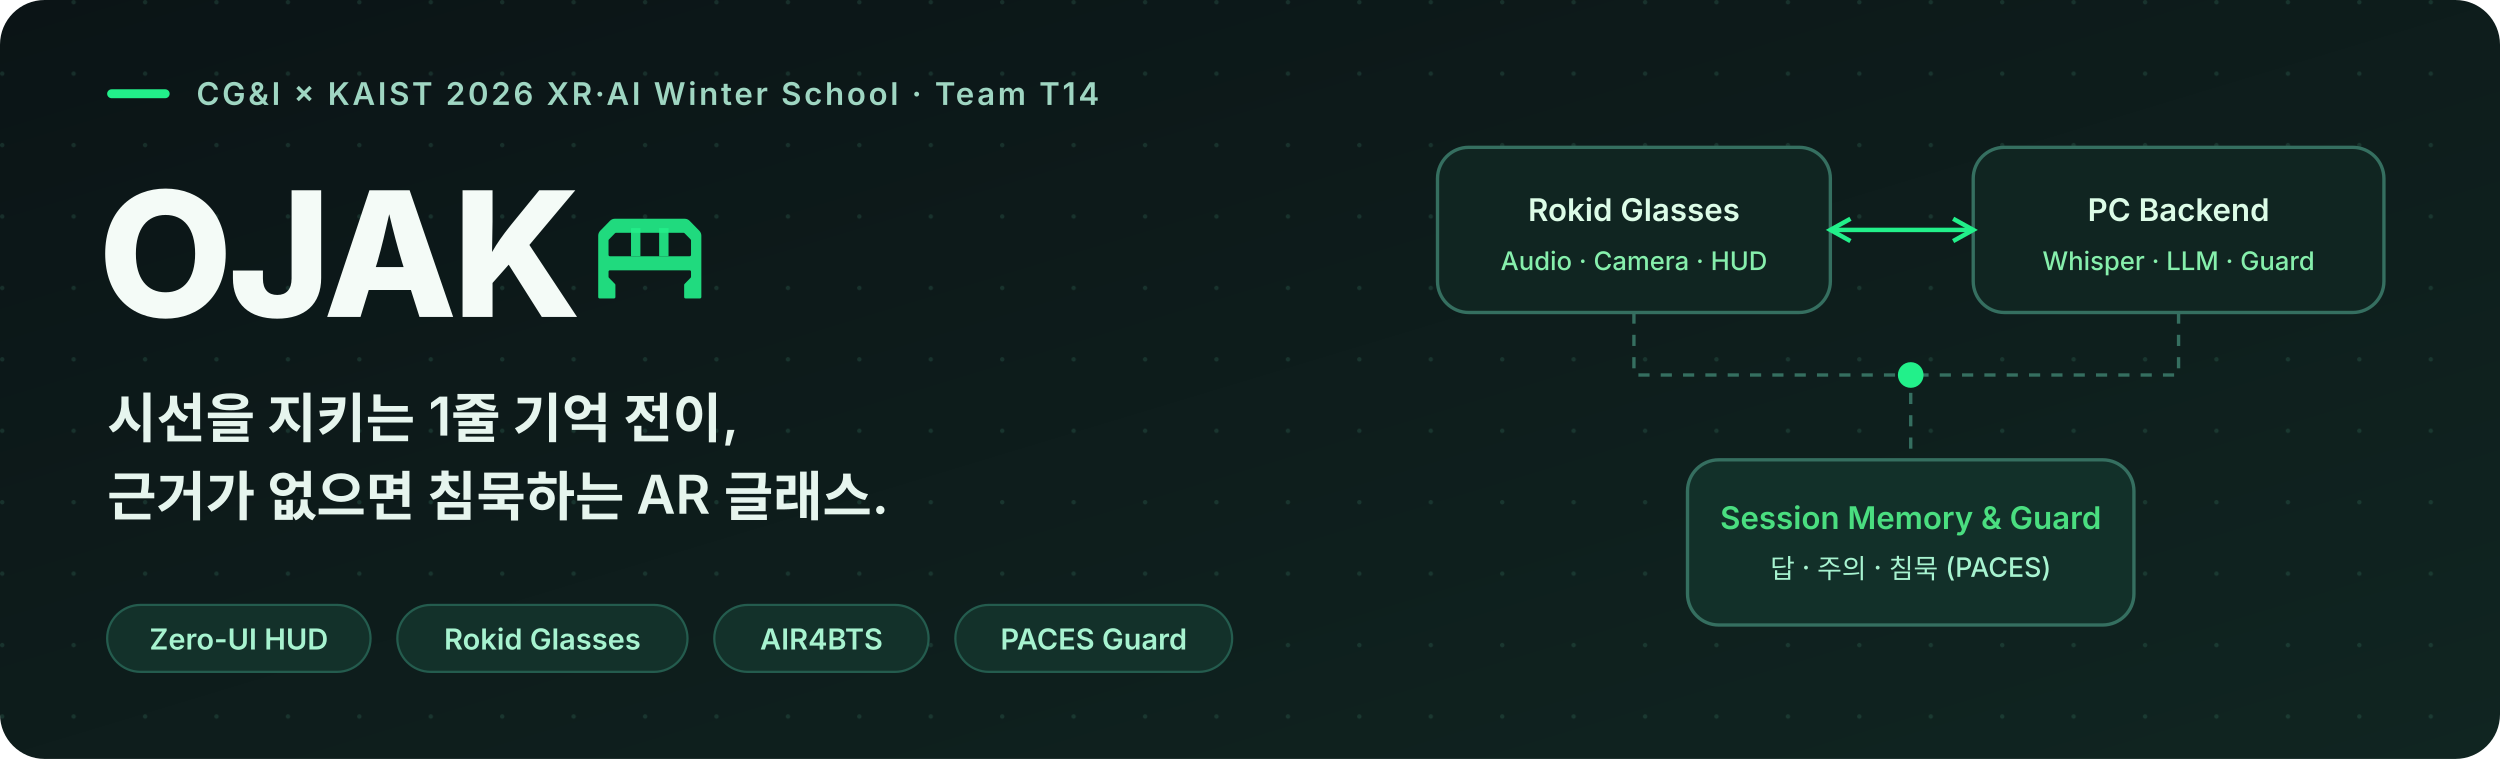
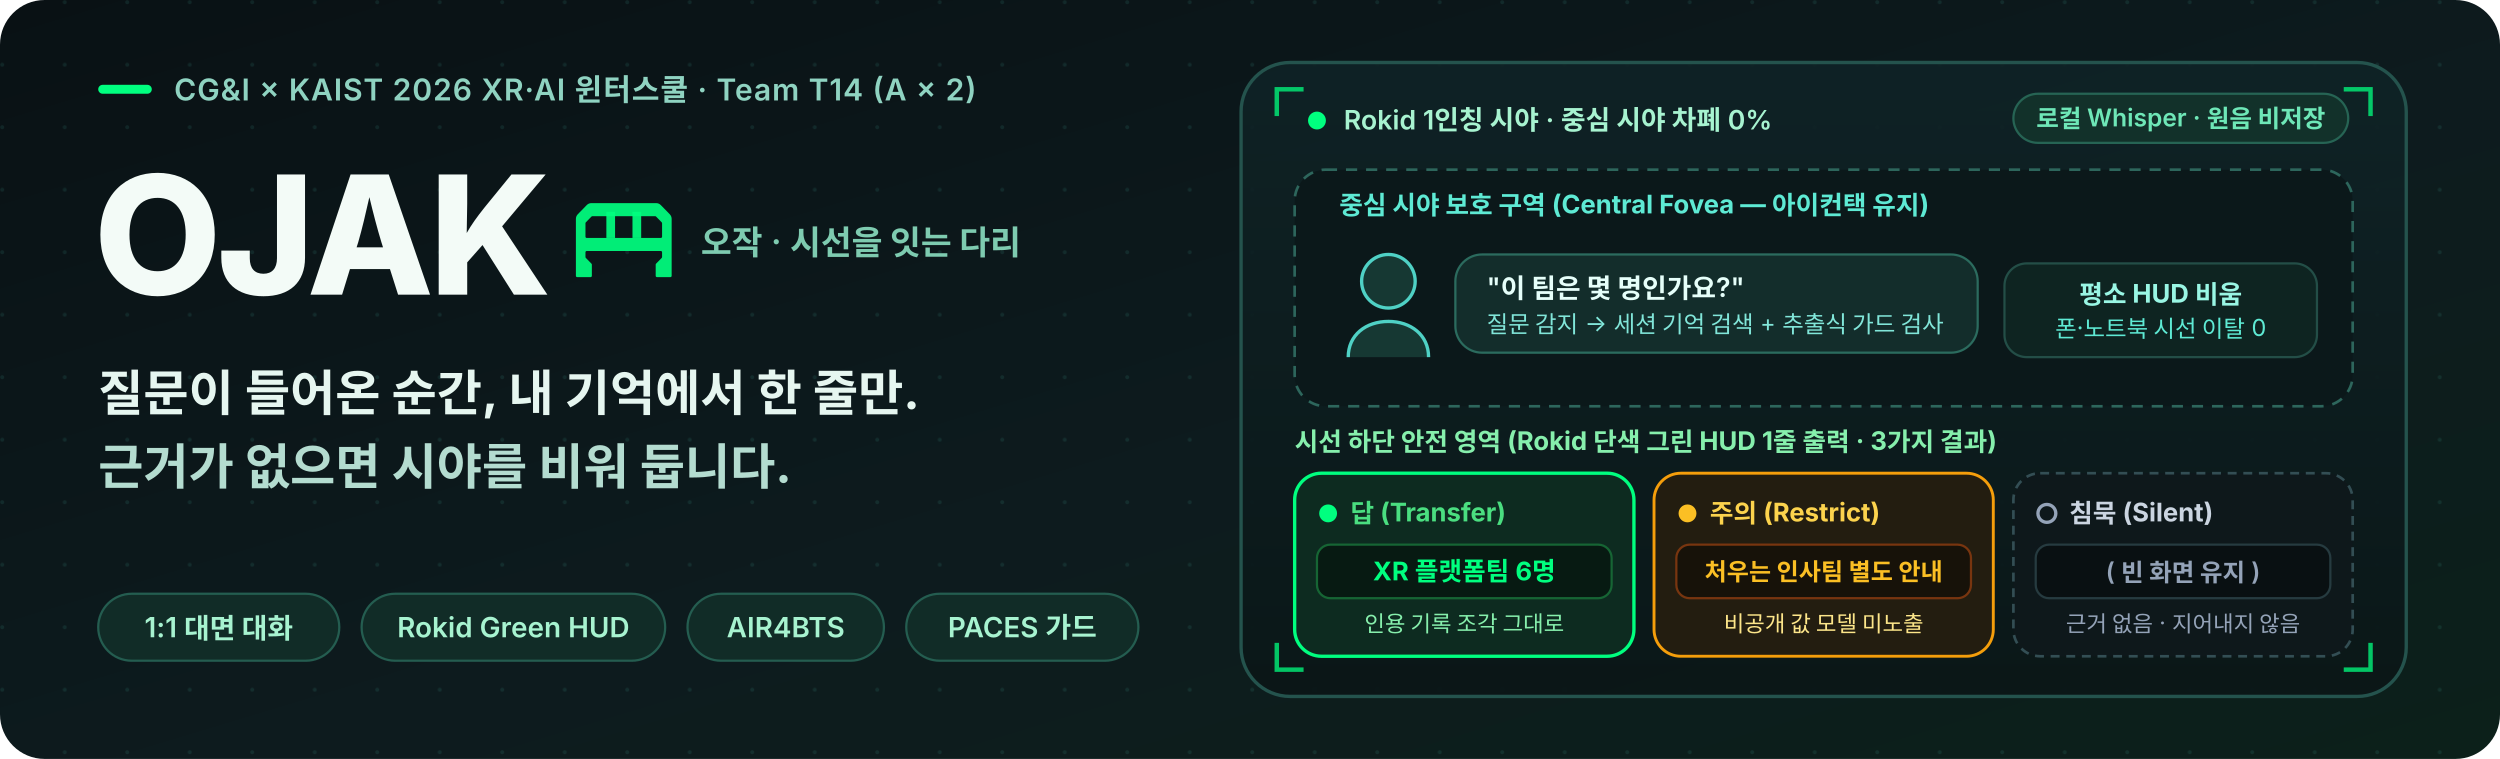
<svg xmlns="http://www.w3.org/2000/svg" width="1120" height="340" viewBox="0 0 1120 340" role="img" aria-labelledby="title desc">
  <defs>
    <linearGradient id="bg" x1="0" y1="0" x2="1" y2="1">
-       <stop stop-color="#0b1416" />
-       <stop offset="1" stop-color="#102521" />
+       <stop stop-color="#091114" />
+       <stop offset="0.55" stop-color="#0d1b1e" />
+       <stop offset="1" stop-color="#0c201a" />
    </linearGradient>
    <linearGradient id="accent" x1="0" y1="0" x2="1" y2="0">
-       <stop stop-color="#22f08a" />
+       <stop stop-color="#00ff7f" />
+       <stop offset="0.6" stop-color="#22d3ee" />
      <stop offset="1" stop-color="#38bdf8" />
    </linearGradient>
-     <pattern id="grid" width="32" height="32" patternUnits="userSpaceOnUse">
-       <circle cx="1" cy="1" r="1" fill="#6ee7b7" opacity=".12" />
+     <linearGradient id="lensBg" x1="0" y1="0" x2="0" y2="1">
+       <stop stop-color="#0f2326" stop-opacity="0.9" />
+       <stop offset="1" stop-color="#0a1617" stop-opacity="0.95" />
+     </linearGradient>
+     <pattern id="grid" width="28" height="28" patternUnits="userSpaceOnUse">
+       <circle cx="1" cy="1" r="0.9" fill="#5eead4" opacity=".09" />
    </pattern>
  </defs>
  <rect width="1120" height="340" rx="20" fill="url(#bg)" />
  <rect width="1120" height="340" rx="20" fill="url(#grid)" />
-   <path d="M0 339H1120" stroke="url(#accent)" stroke-width="3" />
+   <path d="M0 338.5H1120" stroke="url(#accent)" stroke-width="3" />
  <g font-family="'Apple SD Gothic Neo', 'Pretendard', 'Noto Sans KR', -apple-system, BlinkMacSystemFont, 'Segoe UI', sans-serif">
-     <rect x="48" y="40" width="28" height="4" rx="2" fill="#22f08a" />
-     <text x="88" y="47" font-size="14" font-weight="600" letter-spacing="1.2" fill="#9fd6c2">CG&amp;I × KAIST 2026 XR·AI Winter School · Team T14</text>
-     <text x="44" y="142" font-size="78" font-weight="800" letter-spacing="-2" fill="#f4fbf7">OJAK</text>
-     <g transform="translate(268, 98) scale(2.1)">
+     <rect x="44" y="38" width="24" height="4" rx="2" fill="#00ff7f" />
+     <text x="78" y="45" font-size="13.5" font-weight="600" letter-spacing="0.4" fill="#8fd3c1">CG&amp;I × KAIST 2026 XR·AI 윈터스쿨 · Team T14 (A × 2)</text>
+     <text x="42" y="132" font-size="74" font-weight="800" letter-spacing="-2" fill="#f3fbf7">OJAK</text>
+     <g transform="translate(258, 91) scale(1.95)">
      <g transform="translate(-5, -8)">
-         <path fill="#22f08a" opacity="0.9" d="M23.431 11.1C23.358 11.025 23.284 11 23.211 11H8.789C8.716 11 8.642 11.025 8.569 11.1L7.298 12.4C7.224 12.475 7.2 12.55 7.2 12.625V15.7C7.2 15.875 7.322 16 7.493 16H24.507C24.678 16 24.8 15.875 24.8 15.7V12.625C24.8 12.55 24.776 12.475 24.702 12.4L23.431 11.1ZM5 24.7V11.625C5 11.225 5.147 10.85 5.44 10.55L7.493 8.45C7.787 8.15 8.153 8 8.544 8H23.456C23.847 8 24.213 8.15 24.507 8.45L26.56 10.55C26.853 10.85 27 11.225 27 11.625V24.7C27 24.875 26.878 25 26.707 25H23.627C23.456 25 23.333 24.875 23.333 24.7V22.125C23.333 22.05 23.358 21.975 23.431 21.9L24.702 20.6C24.776 20.525 24.8 20.45 24.8 20.375V19.3C24.8 19.125 24.678 19 24.507 19H7.493C7.322 19 7.2 19.125 7.2 19.3V20.375C7.2 20.45 7.224 20.525 7.298 20.6L8.569 21.9C8.642 21.975 8.667 22.05 8.667 22.125V24.7C8.667 24.875 8.544 25 8.373 25H5.293C5.122 25 5 24.875 5 24.7Z" />
-         <path fill="#22f08a" opacity="0.9" d="M14 10V16H12V10H14Z" />
-         <path fill="#22f08a" opacity="0.9" d="M20 10V16H18V10H20Z" />
+         <path fill="#00ff7f" opacity="0.92" d="M23.431 11.1C23.358 11.025 23.284 11 23.211 11H8.789C8.716 11 8.642 11.025 8.569 11.1L7.298 12.4C7.224 12.475 7.2 12.55 7.2 12.625V15.7C7.2 15.875 7.322 16 7.493 16H24.507C24.678 16 24.8 15.875 24.8 15.7V12.625C24.8 12.55 24.776 12.475 24.702 12.4L23.431 11.1ZM5 24.7V11.625C5 11.225 5.147 10.85 5.44 10.55L7.493 8.45C7.787 8.15 8.153 8 8.544 8H23.456C23.847 8 24.213 8.15 24.507 8.45L26.56 10.55C26.853 10.85 27 11.225 27 11.625V24.7C27 24.875 26.878 25 26.707 25H23.627C23.456 25 23.333 24.875 23.333 24.7V22.125C23.333 22.05 23.358 21.975 23.431 21.9L24.702 20.6C24.776 20.525 24.8 20.45 24.8 20.375V19.3C24.8 19.125 24.678 19 24.507 19H7.493C7.322 19 7.2 19.125 7.2 19.3V20.375C7.2 20.45 7.224 20.525 7.298 20.6L8.569 21.9C8.642 21.975 8.667 22.05 8.667 22.125V24.7C8.667 24.875 8.544 25 8.373 25H5.293C5.122 25 5 24.875 5 24.7Z" />
+         <path fill="#00ff7f" opacity="0.92" d="M14 10V16H12V10H14Z" />
+         <path fill="#00ff7f" opacity="0.92" d="M20 10V16H18V10H20Z" />
      </g>
    </g>
-     <text x="48" y="196" font-size="24" font-weight="600" fill="#e6f5ee">시선을 지키는 1줄 기억 전이,</text>
-     <text x="48" y="231" font-size="24" font-weight="600" fill="#e6f5ee">근거가 없으면 침묵하는 AR 글래스.</text>
-     <g font-size="13" font-weight="600" fill="#a7f3d0" text-anchor="middle">
-       <rect x="48" y="271" width="118" height="30" rx="15" fill="#13312a" stroke="#245c4e" />
-       <text x="107" y="291">Zero-UI HUD</text>
-       <rect x="178" y="271" width="130" height="30" rx="15" fill="#13312a" stroke="#245c4e" />
-       <text x="243" y="291">Rokid Glasses</text>
-       <rect x="320" y="271" width="96" height="30" rx="15" fill="#13312a" stroke="#245c4e" />
-       <text x="368" y="291">AIR4BTS</text>
-       <rect x="428" y="271" width="124" height="30" rx="15" fill="#13312a" stroke="#245c4e" />
-       <text x="490" y="291">PACES Guard</text>
+     <text x="314" y="114" font-size="15" font-weight="600" fill="#7ecbb0">오작 · 시선을 잇는 다리</text>
+     <text x="44" y="184" font-size="22" font-weight="650" fill="#e6f6f0">질문이 들어온 순간, 내 기억에서 한 줄만.</text>
+     <text x="44" y="217" font-size="22" font-weight="650" fill="#b4dcd0">근거가 없으면 시야를 비워 둡니다.</text>
+     <g font-size="12.5" font-weight="600" fill="#a7f3d0" text-anchor="middle">
+       <rect x="44" y="266" width="108" height="30" rx="15" fill="#112c27" stroke="#245d50" />
+       <text x="98" y="285.5">1:1 대면 대화</text>
+       <rect x="162" y="266" width="136" height="30" rx="15" fill="#112c27" stroke="#245d50" />
+       <text x="230" y="285.5">Rokid Green HUD</text>
+       <rect x="308" y="266" width="88" height="30" rx="15" fill="#112c27" stroke="#245d50" />
+       <text x="352" y="285.5">AIR4BTS</text>
+       <rect x="406" y="266" width="104" height="30" rx="15" fill="#112c27" stroke="#245d50" />
+       <text x="458" y="285.5">PACES 가드</text>
    </g>
-     <g fill="none" stroke="#356f60" stroke-width="1.5">
-       <rect x="644" y="66" width="176" height="74" rx="14" fill="#102521" />
-       <rect x="884" y="66" width="184" height="74" rx="14" fill="#102521" />
-       <rect x="756" y="206" width="200" height="74" rx="14" fill="#123029" />
-       <path d="M820 103H884" stroke="#22f08a" stroke-width="2" />
-       <path d="m829 98-9 5 9 5" stroke="#22f08a" stroke-width="2" />
-       <path d="m875 98 9 5-9 5" stroke="#22f08a" stroke-width="2" />
-       <path d="M732 140v28h124v38M976 140v28H856" stroke-dasharray="5 5" />
-       <circle cx="856" cy="168" r="5" fill="#22f08a" stroke="#22f08a" />
+     <rect x="556" y="28" width="522" height="284" rx="22" fill="url(#lensBg)" stroke="#24534d" stroke-width="1.5" />
+     <g stroke="#00ff7f" stroke-width="2" fill="none" opacity="0.75">
+       <path d="M572 52V40h12" />
+       <path d="M1050 40h12v12" />
+       <path d="M572 288v12h12" />
+       <path d="M1050 300h12v-12" />
    </g>
-     <g text-anchor="middle" font-weight="600">
-       <text x="732" y="99" font-size="14" fill="#dcfce7">Rokid Glasses</text>
-       <text x="732" y="121" font-size="11.5" font-weight="500" fill="#86efac">Audio · Camera · HUD</text>
-       <text x="976" y="99" font-size="14" fill="#dcfce7">PC Backend</text>
-       <text x="976" y="121" font-size="11.5" font-weight="500" fill="#86efac">Whisper · LLM · Guard</text>
-       <text x="856" y="237" font-size="14" fill="#4ade80">Session Memory &amp; Guard</text>
-       <text x="856" y="259" font-size="12" font-weight="500" fill="#a7f3d0">답 · 주의 · 침묵 (PACES)</text>
+     <circle cx="590" cy="54" r="4" fill="#00ff7f" />
+     <text x="602" y="58" font-size="12" font-weight="600" fill="#a7f3d0">Rokid 1인칭 시야 · 중심 시야 차폐 0%</text>
+     <rect x="902" y="42" width="150" height="22" rx="11" fill="#12312a" stroke="#266454" />
+     <text x="977" y="57" font-size="11" font-weight="600" fill="#6ee7b7" text-anchor="middle">로컬 Whisper · 원음 비저장</text>
+     <rect x="580" y="76" width="474" height="106" rx="14" fill="#0b181a" stroke="#2d665c" stroke-dasharray="5 4" stroke-width="1.2" />
+     <text x="600" y="96" font-size="11.5" font-weight="700" fill="#5eead4">중심 시야 보호 구역 (Central Fovea — 아이컨택 유지)</text>
+     <g transform="translate(598, 108)">
+       <circle cx="24" cy="18" r="12" fill="#163833" stroke="#4fd1c5" stroke-width="1.5" />
+       <path d="M6 52c0-10 8-16 18-16s18 6 18 16" fill="#163833" stroke="#4fd1c5" stroke-width="1.5" />
+       <rect x="54" y="6" width="234" height="44" rx="12" fill="#132d2b" stroke="#2b6b5e" />
+       <text x="68" y="25" font-size="12" font-weight="600" fill="#e6fffa">"이 팀은 몇 명인가요?"</text>
+       <text x="68" y="41" font-size="10.5" fill="#81e6d9">질문 감지 → 세션 기억 검색 + 추출식 가드 검사</text>
    </g>
+     <rect x="898" y="118" width="140" height="42" rx="10" fill="#0e2421" stroke="#234e47" />
+     <text x="968" y="136" font-size="11.5" font-weight="700" fill="#99f6e4" text-anchor="middle">평소 HUD 비움</text>
+     <text x="968" y="151" font-size="10.5" fill="#5eead4" text-anchor="middle">폰·노트북 시선 이탈 0</text>
+     <text x="580" y="202" font-size="11.5" font-weight="700" fill="#86efac">시선 하단 안전 영역 (Rokid 단색 그린 HUD 1줄 출력 · 3가지 결과)</text>
+     <rect x="580" y="212" width="152" height="82" rx="12" fill="#0d2b20" stroke="#00ff7f" stroke-width="1.5" />
+     <circle cx="595" cy="230" r="4" fill="#00ff7f" />
+     <text x="605" y="234" font-size="11.5" font-weight="700" fill="#4ade80">답 (Transfer)</text>
+     <rect x="590" y="244" width="132" height="24" rx="6" fill="#071a12" stroke="#166534" />
+     <text x="656" y="260" font-size="11.5" font-weight="700" fill="#00ff7f" text-anchor="middle">XR 플랫폼팀 6명</text>
+     <text x="656" y="283" font-size="10" fill="#86efac" text-anchor="middle">인용 기록 조각 그대로</text>
+     <rect x="741" y="212" width="152" height="82" rx="12" fill="#231d10" stroke="#f59e0b" stroke-width="1.3" />
+     <circle cx="756" cy="230" r="4" fill="#fbbf24" />
+     <text x="766" y="234" font-size="11.5" font-weight="700" fill="#fcd34d">주의 (Restrict)</text>
+     <rect x="751" y="244" width="132" height="24" rx="6" fill="#171209" stroke="#78350f" />
+     <text x="817" y="260" font-size="10.8" font-weight="700" fill="#fbbf24" text-anchor="middle">처우는 인사팀 별도 안내</text>
+     <text x="817" y="283" font-size="10" fill="#fde68a" text-anchor="middle">비공개 값 모델 미노출</text>
+     <rect x="902" y="212" width="152" height="82" rx="12" fill="#0e181b" stroke="#334e54" stroke-dasharray="4 3" stroke-width="1.2" />
+     <circle cx="917" cy="230" r="4" fill="none" stroke="#94a3b8" stroke-width="1.5" />
+     <text x="927" y="234" font-size="11.5" font-weight="700" fill="#cbd5e1">침묵 (Silent)</text>
+     <rect x="912" y="244" width="132" height="24" rx="6" fill="#091012" stroke="#263b40" />
+     <text x="978" y="260" font-size="11" font-weight="600" fill="#94a3b8" text-anchor="middle">( 빈 화면 유지 )</text>
+     <text x="978" y="283" font-size="10" fill="#94a3b8" text-anchor="middle">근거 없음 · 지어내지 않음</text>
  </g>
</svg>
